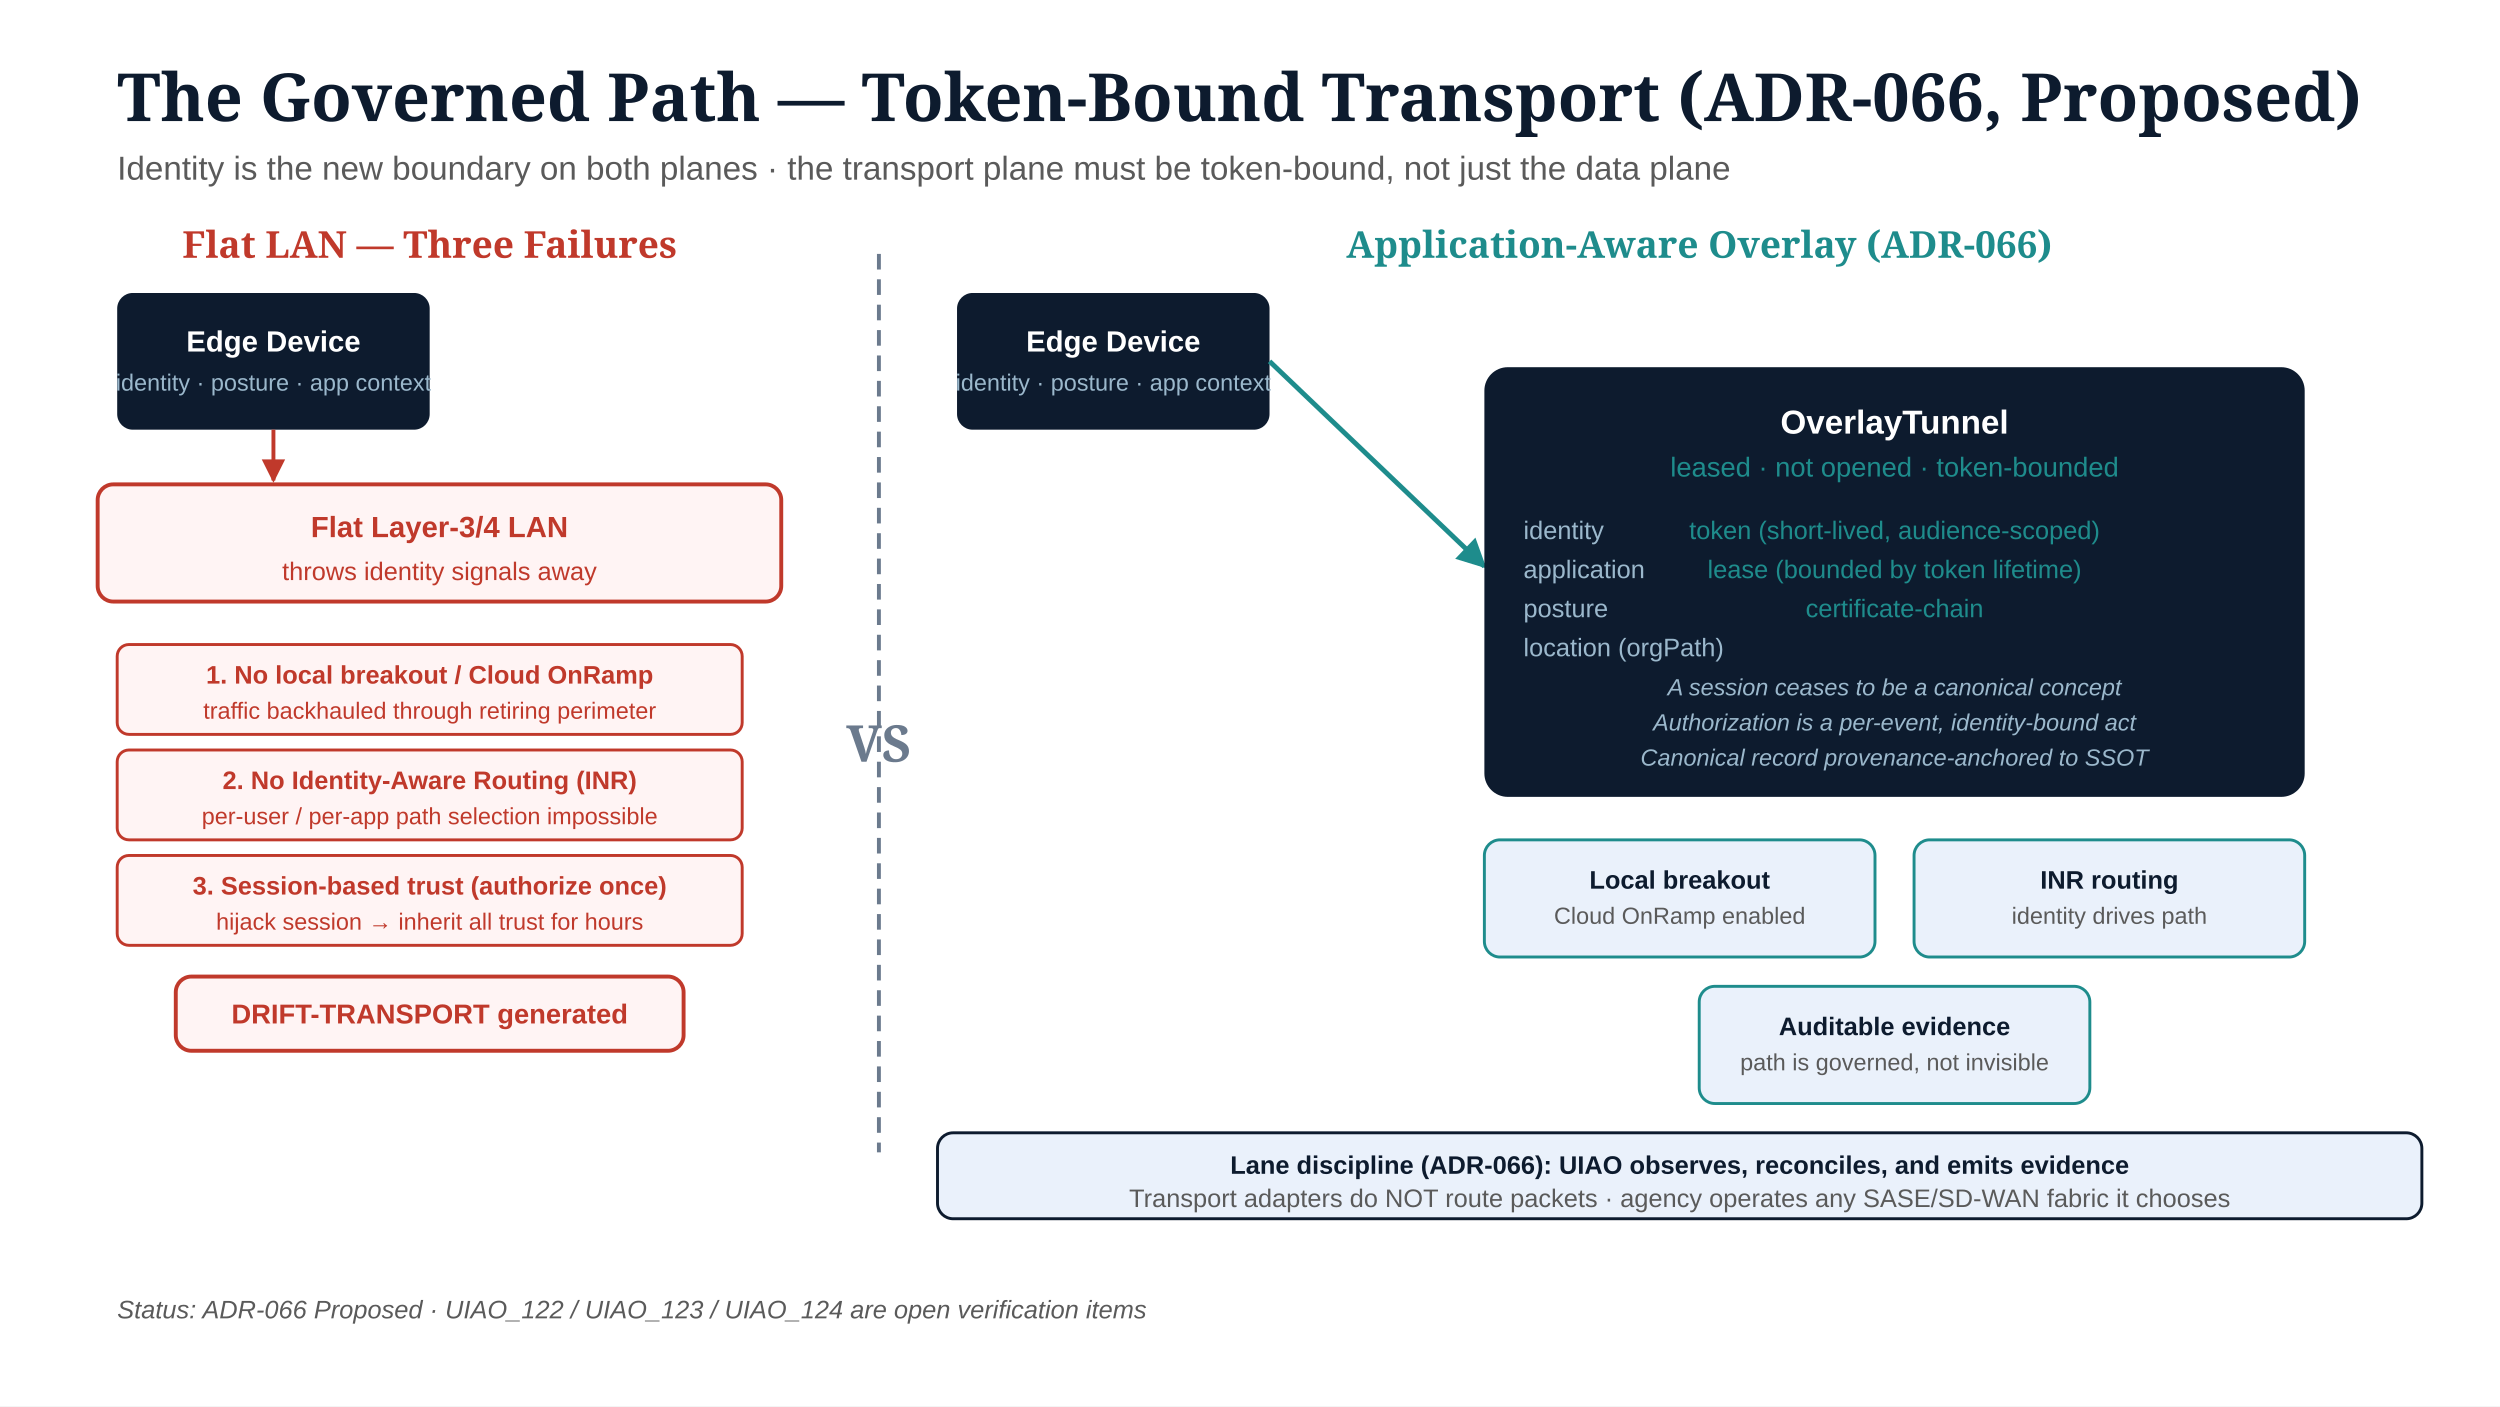
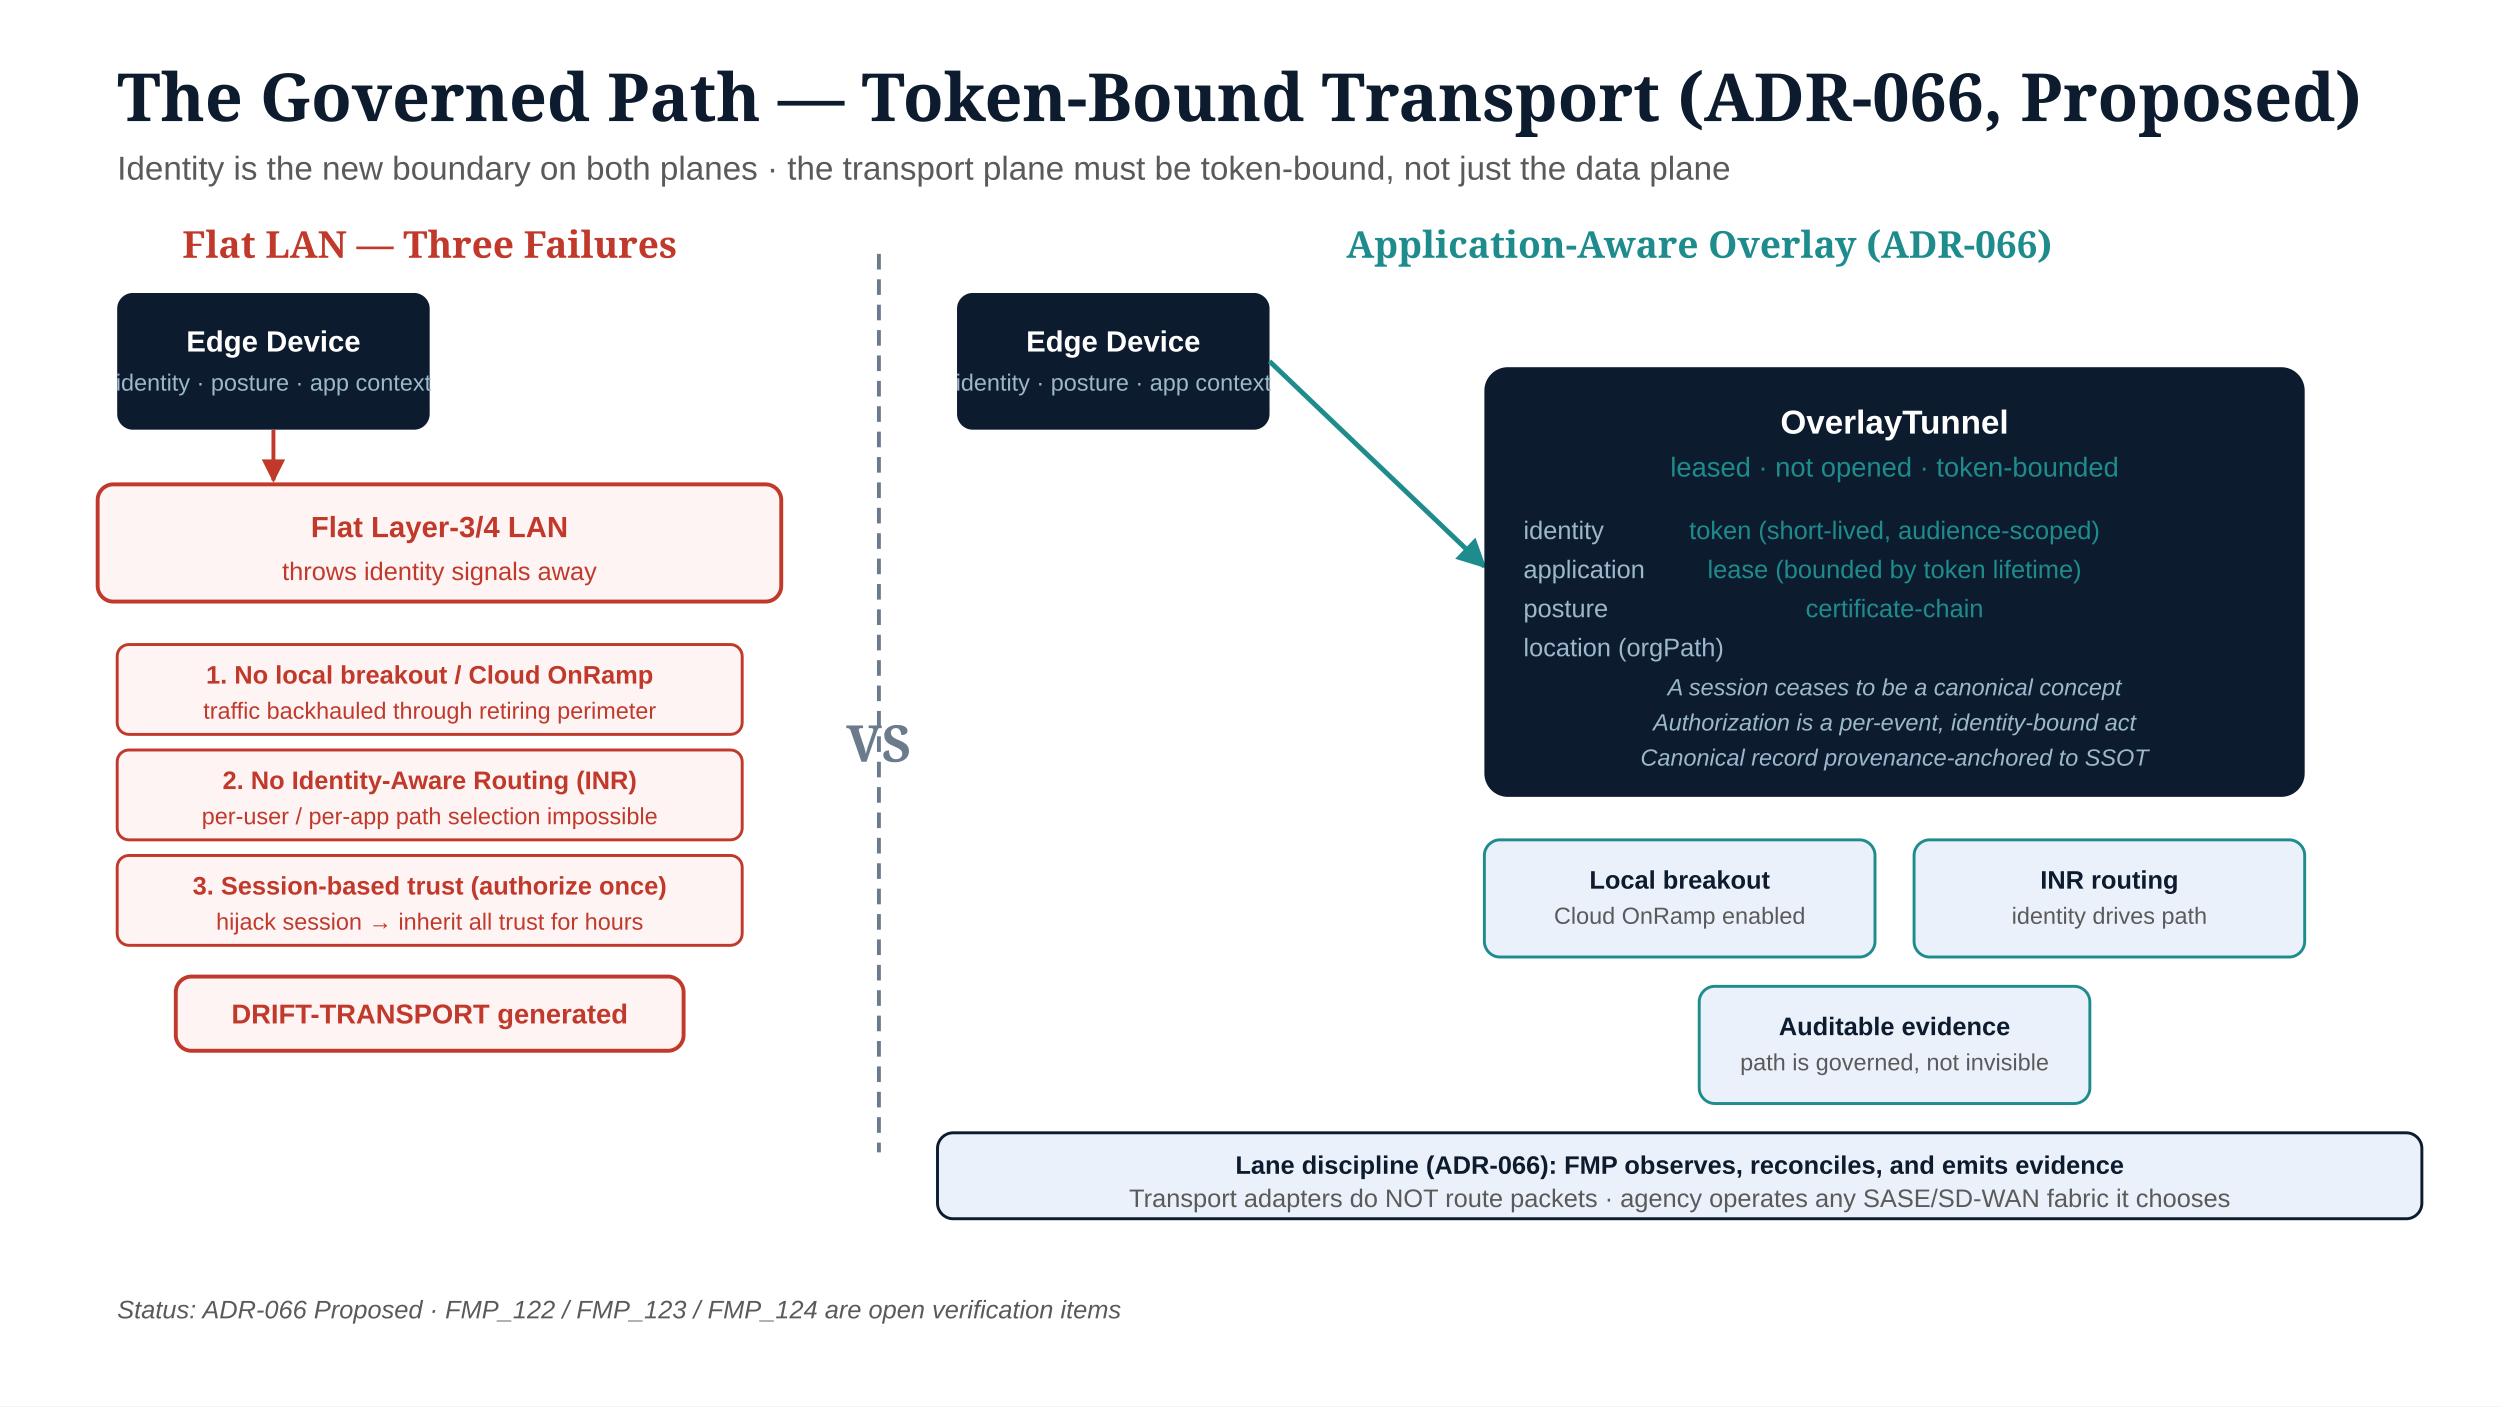
<svg xmlns="http://www.w3.org/2000/svg" viewBox="0 0 1280 720" font-family="Arial, Helvetica, sans-serif">
  <rect x="0" y="0" width="1280" height="720" fill="#FFFFFF" />
  <defs>
    <marker id="arr-teal" viewBox="0 0 10 10" refX="9" refY="5" markerWidth="6" markerHeight="6" orient="auto-start-reverse">
      <path d="M0,0 L10,5 L0,10 z" fill="#1E8C8C" />
    </marker>
    <marker id="arr-red" viewBox="0 0 10 10" refX="9" refY="5" markerWidth="6" markerHeight="6" orient="auto-start-reverse">
      <path d="M0,0 L10,5 L0,10 z" fill="#C0392B" />
    </marker>
  </defs>
  <text x="60" y="62" font-family="Georgia, serif" font-size="34" font-weight="bold" fill="#0D1B2E">The Governed Path — Token-Bound Transport (ADR-066, Proposed)</text>
  <text x="60" y="92" font-size="17" fill="#5A5A5A">Identity is the new boundary on both planes · the transport plane must be token-bound, not just the data plane</text>
  <text x="220" y="132" text-anchor="middle" font-family="Georgia, serif" font-size="19" font-weight="bold" fill="#C0392B">Flat LAN — Three Failures</text>
  <rect x="60" y="150" width="160" height="70" rx="8" fill="#0D1B2E" />
  <text x="140" y="180" text-anchor="middle" font-size="15" font-weight="bold" fill="#FFFFFF">Edge Device</text>
  <text x="140" y="200" text-anchor="middle" font-size="12" fill="#9BB8CC">identity · posture · app context</text>
  <rect x="50" y="248" width="350" height="60" rx="8" fill="#FFF4F4" stroke="#C0392B" stroke-width="2" />
  <text x="225" y="275" text-anchor="middle" font-size="15" font-weight="bold" fill="#C0392B">Flat Layer-3/4 LAN</text>
  <text x="225" y="297" text-anchor="middle" font-size="13" fill="#C0392B">throws identity signals away</text>
  <line x1="140" y1="220" x2="140" y2="246" stroke="#C0392B" stroke-width="2" marker-end="url(#arr-red)" />
  <rect x="60" y="330" width="320" height="46" rx="6" fill="#FFF4F4" stroke="#C0392B" stroke-width="1.5" />
  <text x="220" y="350" text-anchor="middle" font-size="13" font-weight="bold" fill="#C0392B">1. No local breakout / Cloud OnRamp</text>
  <text x="220" y="368" text-anchor="middle" font-size="12" fill="#C0392B">traffic backhauled through retiring perimeter</text>
  <rect x="60" y="384" width="320" height="46" rx="6" fill="#FFF4F4" stroke="#C0392B" stroke-width="1.5" />
  <text x="220" y="404" text-anchor="middle" font-size="13" font-weight="bold" fill="#C0392B">2. No Identity-Aware Routing (INR)</text>
  <text x="220" y="422" text-anchor="middle" font-size="12" fill="#C0392B">per-user / per-app path selection impossible</text>
  <rect x="60" y="438" width="320" height="46" rx="6" fill="#FFF4F4" stroke="#C0392B" stroke-width="1.5" />
  <text x="220" y="458" text-anchor="middle" font-size="13" font-weight="bold" fill="#C0392B">3. Session-based trust (authorize once)</text>
  <text x="220" y="476" text-anchor="middle" font-size="12" fill="#C0392B">hijack session → inherit all trust for hours</text>
  <rect x="90" y="500" width="260" height="38" rx="8" fill="#FFF4F4" stroke="#C0392B" stroke-width="2" />
  <text x="220" y="524" text-anchor="middle" font-size="14" font-weight="bold" fill="#C0392B">DRIFT-TRANSPORT generated</text>
  <line x1="450" y1="130" x2="450" y2="590" stroke="#6B7A8D" stroke-width="2" stroke-dasharray="8,5" />
  <text x="450" y="390" text-anchor="middle" font-family="Georgia, serif" font-size="26" font-weight="bold" fill="#6B7A8D">VS</text>
  <text x="870" y="132" text-anchor="middle" font-family="Georgia, serif" font-size="19" font-weight="bold" fill="#1E8C8C">Application-Aware Overlay (ADR-066)</text>
  <rect x="490" y="150" width="160" height="70" rx="8" fill="#0D1B2E" />
  <text x="570" y="180" text-anchor="middle" font-size="15" font-weight="bold" fill="#FFFFFF">Edge Device</text>
  <text x="570" y="200" text-anchor="middle" font-size="12" fill="#9BB8CC">identity · posture · app context</text>
  <line x1="650" y1="185" x2="760" y2="290" stroke="#1E8C8C" stroke-width="2.5" marker-end="url(#arr-teal)" />
  <rect x="760" y="188" width="420" height="220" rx="12" fill="#0D1B2E" />
  <text x="970" y="222" text-anchor="middle" font-size="17" font-weight="bold" fill="#FFFFFF">OverlayTunnel</text>
  <text x="970" y="244" text-anchor="middle" font-size="14" fill="#1E8C8C">leased · not opened · token-bounded</text>
  <text x="780" y="276" font-size="13" fill="#9BB8CC">identity</text>
  <text x="780" y="296" font-size="13" fill="#9BB8CC">application</text>
  <text x="780" y="316" font-size="13" fill="#9BB8CC">posture</text>
  <text x="780" y="336" font-size="13" fill="#9BB8CC">location (orgPath)</text>
  <text x="970" y="276" text-anchor="middle" font-size="13" fill="#1E8C8C">token (short-lived, audience-scoped)</text>
  <text x="970" y="296" text-anchor="middle" font-size="13" fill="#1E8C8C">lease (bounded by token lifetime)</text>
  <text x="970" y="316" text-anchor="middle" font-size="13" fill="#1E8C8C">certificate-chain</text>
  <text x="970" y="356" text-anchor="middle" font-size="12" fill="#9BB8CC" font-style="italic">A session ceases to be a canonical concept</text>
  <text x="970" y="374" text-anchor="middle" font-size="12" fill="#9BB8CC" font-style="italic">Authorization is a per-event, identity-bound act</text>
  <text x="970" y="392" text-anchor="middle" font-size="12" fill="#9BB8CC" font-style="italic">Canonical record provenance-anchored to SSOT</text>
  <rect x="760" y="430" width="200" height="60" rx="8" fill="#EAF1FB" stroke="#1E8C8C" stroke-width="1.5" />
  <text x="860" y="455" text-anchor="middle" font-size="13" font-weight="bold" fill="#0D1B2E">Local breakout</text>
  <text x="860" y="473" text-anchor="middle" font-size="12" fill="#5A5A5A">Cloud OnRamp enabled</text>
  <rect x="980" y="430" width="200" height="60" rx="8" fill="#EAF1FB" stroke="#1E8C8C" stroke-width="1.5" />
  <text x="1080" y="455" text-anchor="middle" font-size="13" font-weight="bold" fill="#0D1B2E">INR routing</text>
  <text x="1080" y="473" text-anchor="middle" font-size="12" fill="#5A5A5A">identity drives path</text>
  <rect x="870" y="505" width="200" height="60" rx="8" fill="#EAF1FB" stroke="#1E8C8C" stroke-width="1.5" />
  <text x="970" y="530" text-anchor="middle" font-size="13" font-weight="bold" fill="#0D1B2E">Auditable evidence</text>
  <text x="970" y="548" text-anchor="middle" font-size="12" fill="#5A5A5A">path is governed, not invisible</text>
  <rect x="480" y="580" width="760" height="44" rx="8" fill="#EAF1FB" stroke="#0D1B2E" stroke-width="1.5" />
-   <text x="860" y="601" text-anchor="middle" font-size="13" font-weight="bold" fill="#0D1B2E">Lane discipline (ADR-066): UIAO observes, reconciles, and emits evidence</text>
+   <text x="860" y="601" text-anchor="middle" font-size="13" font-weight="bold" fill="#0D1B2E">Lane discipline (ADR-066): FMP observes, reconciles, and emits evidence</text>
  <text x="860" y="618" text-anchor="middle" font-size="13" fill="#5A5A5A">Transport adapters do NOT route packets · agency operates any SASE/SD-WAN fabric it chooses</text>
-   <text x="60" y="675" font-size="13" fill="#5A5A5A" font-style="italic">Status: ADR-066 Proposed · UIAO_122 / UIAO_123 / UIAO_124 are open verification items</text>
+   <text x="60" y="675" font-size="13" fill="#5A5A5A" font-style="italic">Status: ADR-066 Proposed · FMP_122 / FMP_123 / FMP_124 are open verification items</text>
</svg>
